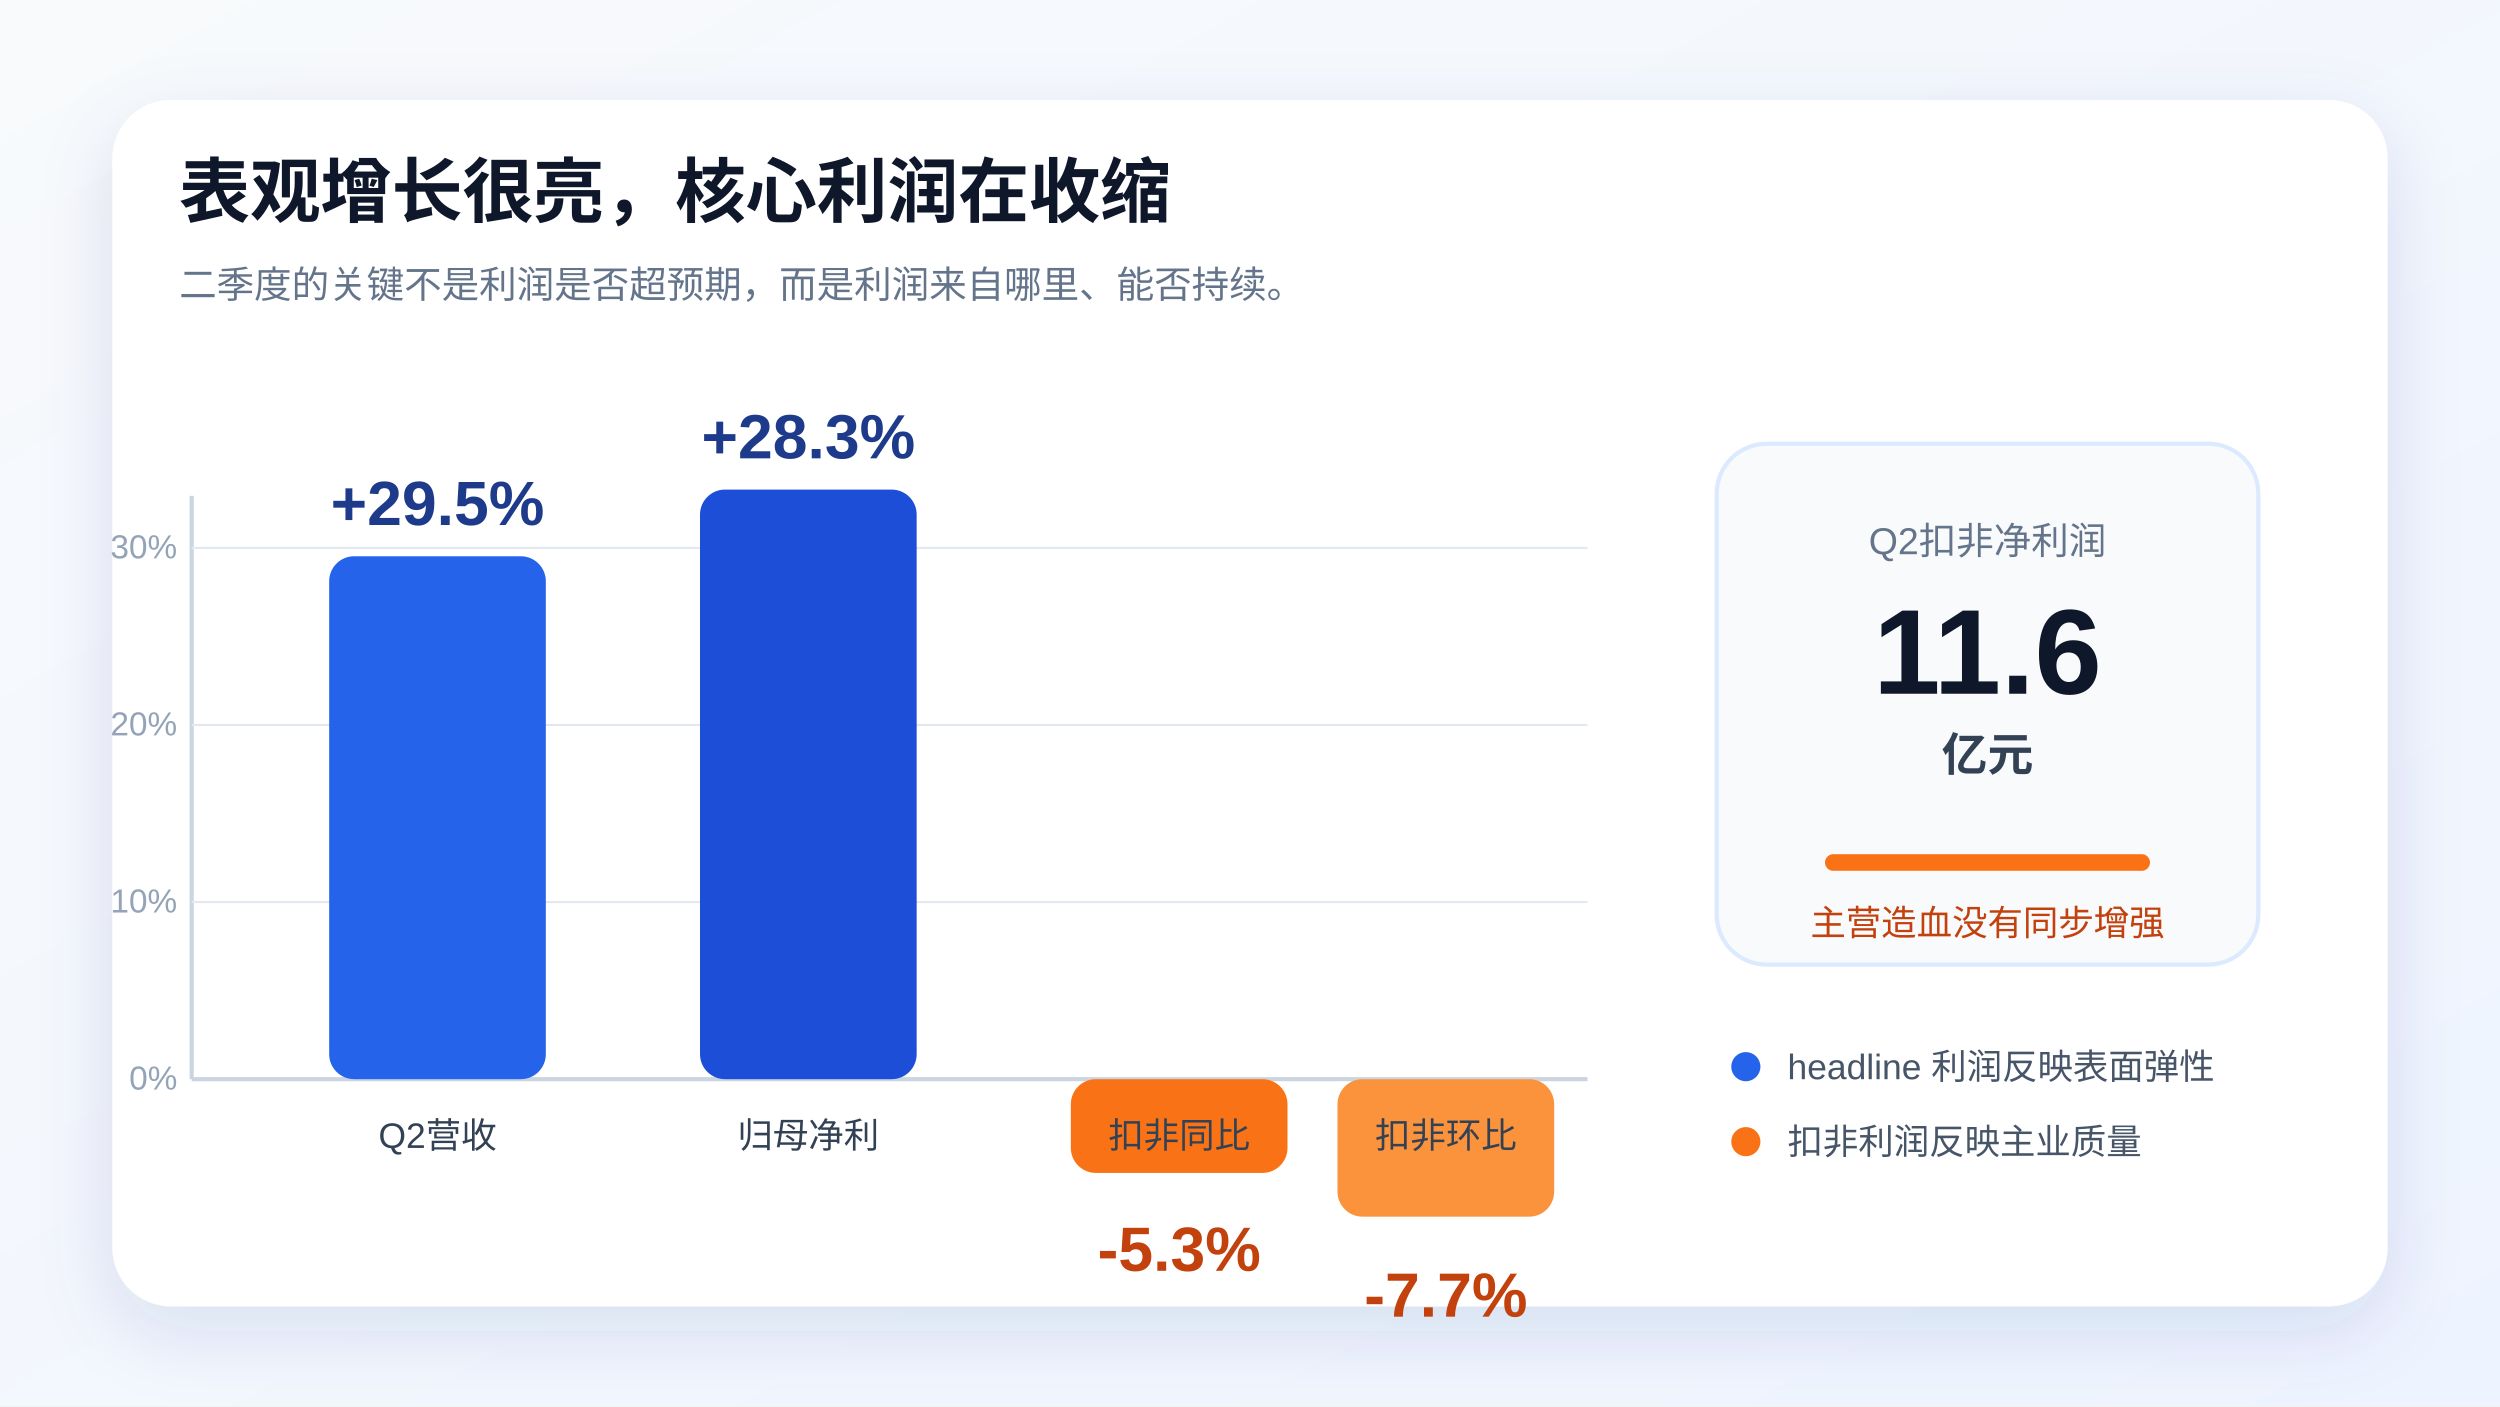
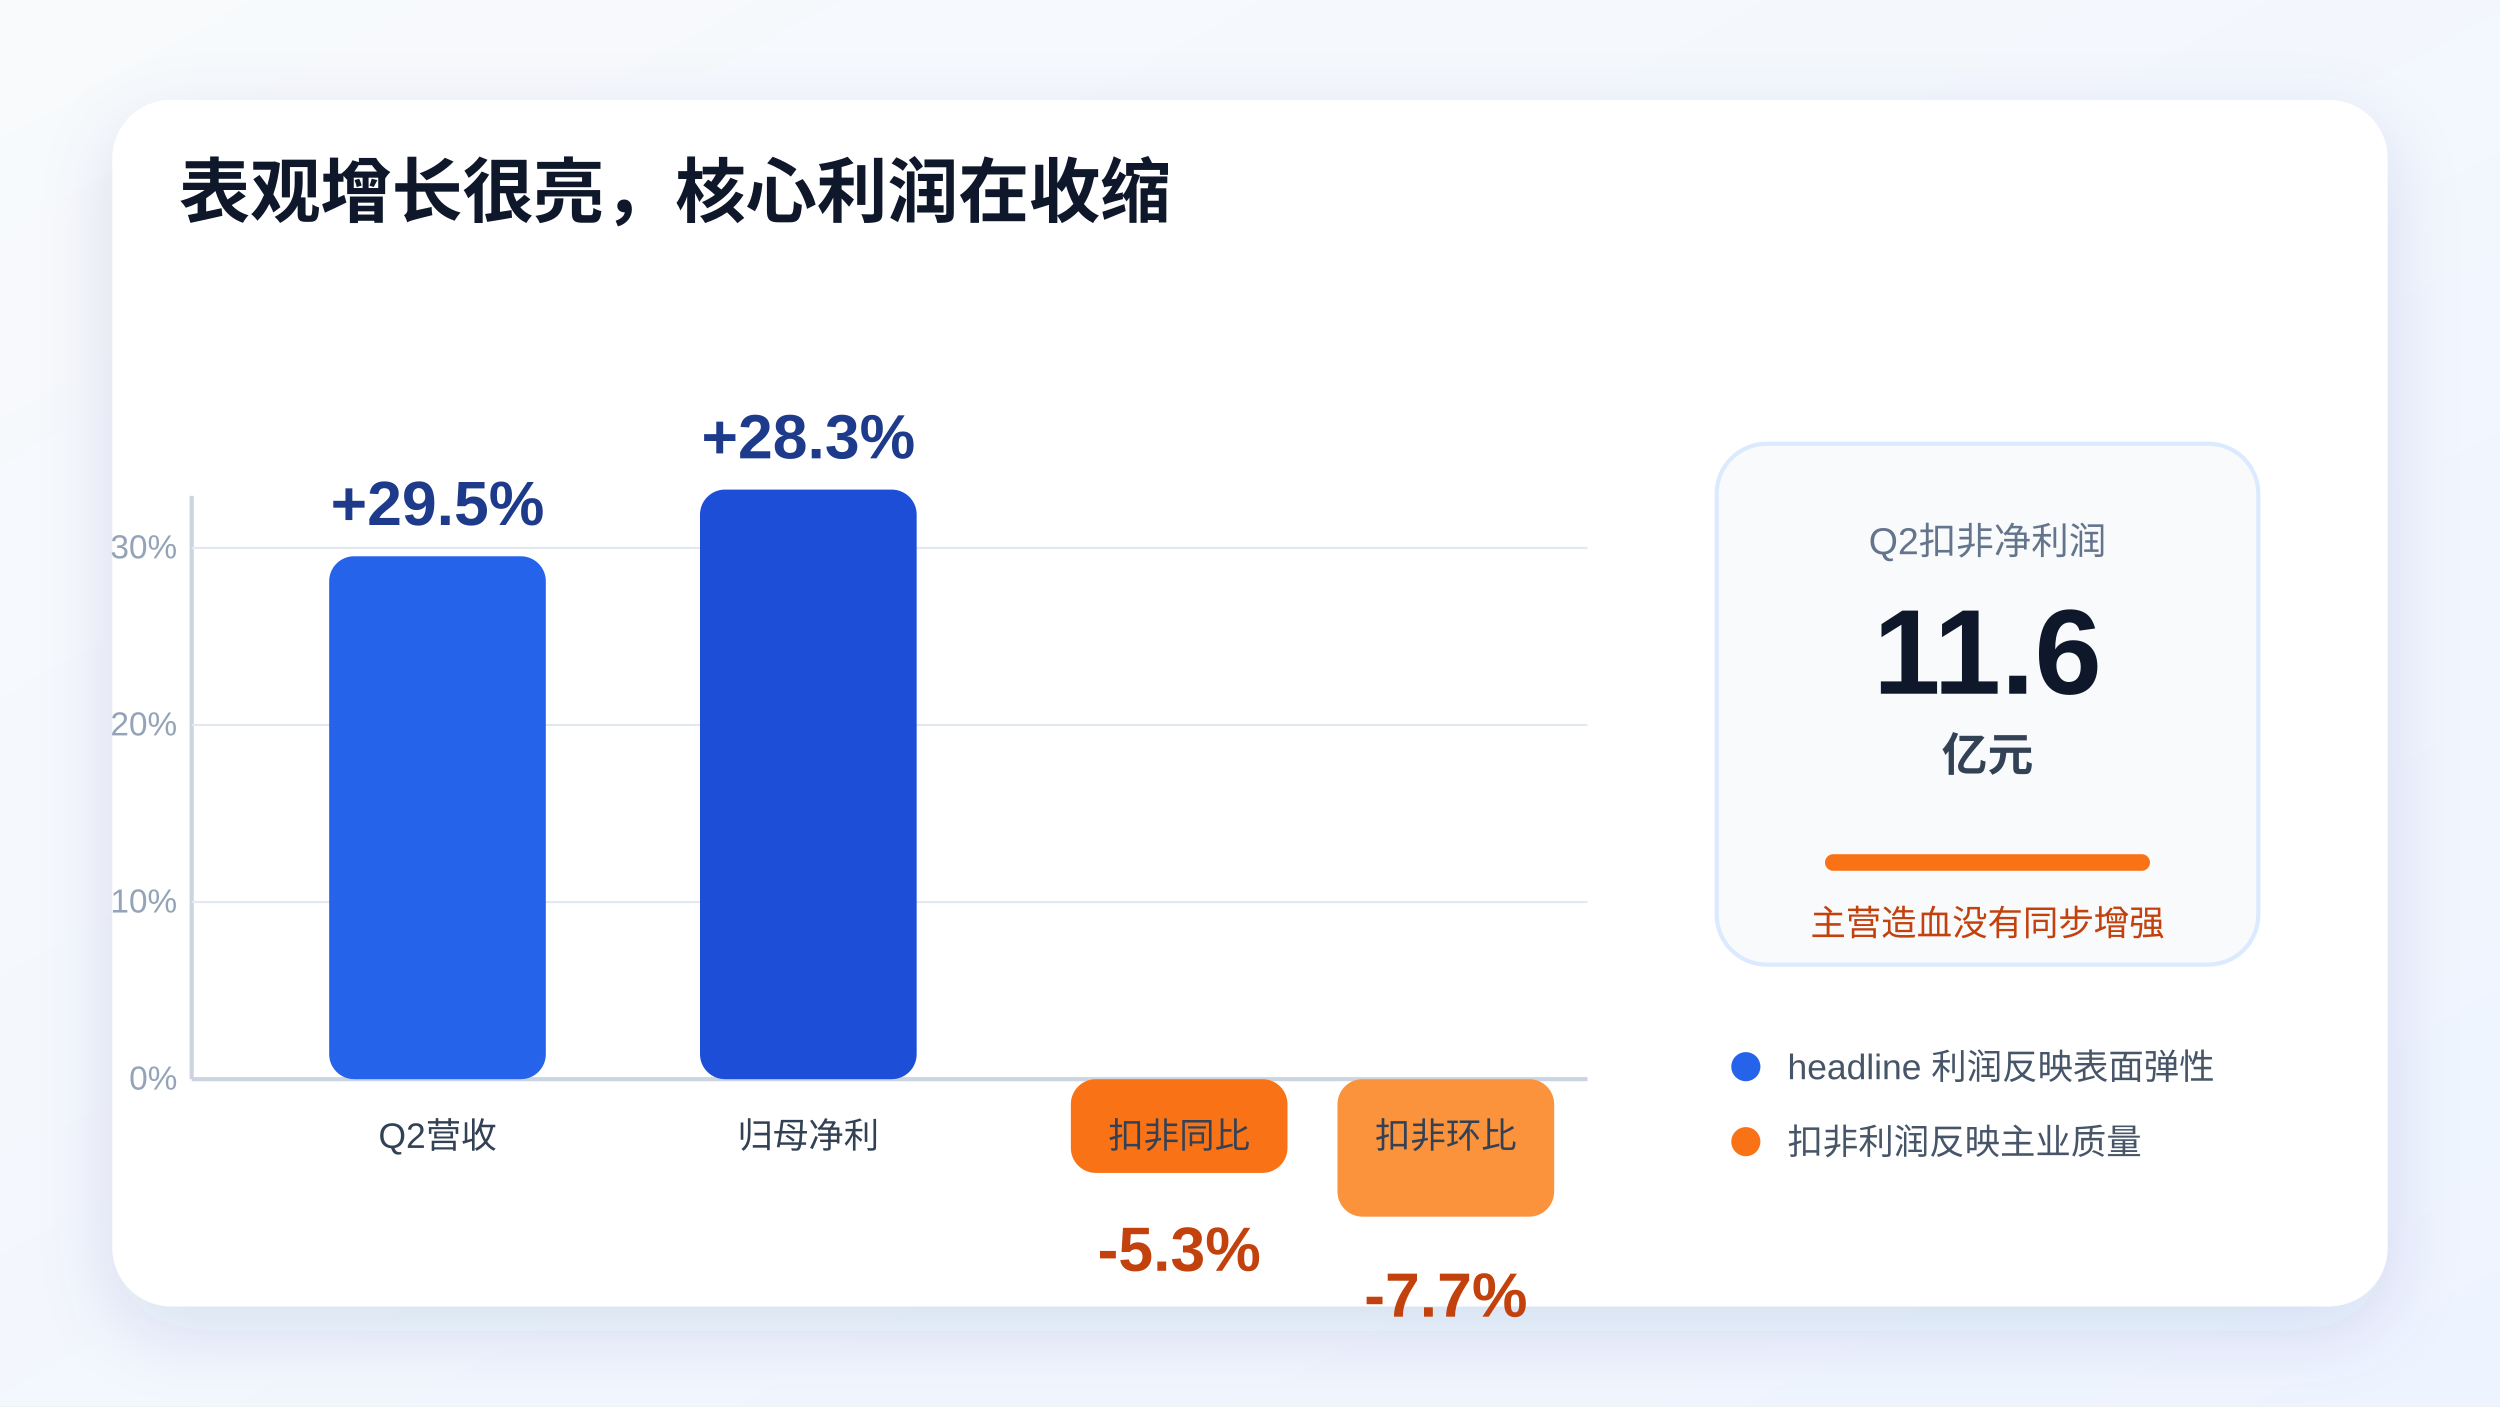
<svg xmlns="http://www.w3.org/2000/svg" width="1200" height="675" viewBox="0 0 1200 675" role="img" aria-labelledby="title desc">
  <defs>
    <linearGradient id="bg" x1="0" x2="1" y1="0" y2="1">
      <stop offset="0" stop-color="#f8fafc" />
      <stop offset="1" stop-color="#eef4ff" />
    </linearGradient>
    <filter id="shadow" x="-20%" y="-20%" width="140%" height="140%">
      <feDropShadow dx="0" dy="12" stdDeviation="18" flood-color="#1e3a8a" flood-opacity="0.12" />
    </filter>
  </defs>
  <rect width="1200" height="675" fill="url(#bg)" />
  <rect x="54" y="48" width="1092" height="579" rx="28" fill="#ffffff" filter="url(#shadow)" />
  <text x="86" y="104" font-family="PingFang SC, Microsoft YaHei, Arial, sans-serif" font-size="34" font-weight="700" fill="#0f172a">表观增长很亮，核心利润在收缩</text>
-   <text x="86" y="143" font-family="PingFang SC, Microsoft YaHei, Arial, sans-serif" font-size="18" fill="#64748b">二季度的关键不是利润是否超预期，而是利润来自哪里、能否持续。</text>
  <line x1="92" y1="518" x2="762" y2="518" stroke="#cbd5e1" stroke-width="2" />
  <line x1="92" y1="238" x2="92" y2="518" stroke="#cbd5e1" stroke-width="2" />
  <g font-family="PingFang SC, Microsoft YaHei, Arial, sans-serif" font-size="16" fill="#94a3b8">
    <text x="62" y="523">0%</text>
    <text x="53" y="438">10%</text>
    <text x="53" y="353">20%</text>
    <text x="53" y="268">30%</text>
  </g>
  <g stroke="#e2e8f0" stroke-width="1">
    <line x1="92" y1="433" x2="762" y2="433" />
    <line x1="92" y1="348" x2="762" y2="348" />
    <line x1="92" y1="263" x2="762" y2="263" />
  </g>
  <rect x="158" y="267" width="104" height="251" rx="12" fill="#2563eb" />
  <rect x="336" y="235" width="104" height="283" rx="12" fill="#1d4ed8" />
  <rect x="514" y="518" width="104" height="45" rx="12" fill="#f97316" />
  <rect x="642" y="518" width="104" height="66" rx="12" fill="#fb923c" />
  <g font-family="PingFang SC, Microsoft YaHei, Arial, sans-serif" text-anchor="middle">
    <text x="210" y="252" font-size="30" font-weight="700" fill="#1e3a8a">+29.5%</text>
    <text x="210" y="551" font-size="17" fill="#334155">Q2营收</text>
    <text x="388" y="220" font-size="30" font-weight="700" fill="#1e3a8a">+28.3%</text>
    <text x="388" y="551" font-size="17" fill="#334155">归母净利</text>
    <text x="566" y="610" font-size="30" font-weight="700" fill="#c2410c">-5.3%</text>
    <text x="566" y="551" font-size="17" fill="#334155">扣非同比</text>
    <text x="694" y="632" font-size="30" font-weight="700" fill="#c2410c">-7.7%</text>
    <text x="694" y="551" font-size="17" fill="#334155">扣非环比</text>
  </g>
  <rect x="824" y="213" width="260" height="250" rx="24" fill="#f8fafc" stroke="#dbeafe" stroke-width="2" />
  <text x="954" y="266" text-anchor="middle" font-family="PingFang SC, Microsoft YaHei, Arial, sans-serif" font-size="18" fill="#64748b">Q2扣非净利润</text>
  <text x="954" y="333" text-anchor="middle" font-family="PingFang SC, Microsoft YaHei, Arial, sans-serif" font-size="58" font-weight="800" fill="#0f172a">11.6</text>
  <text x="954" y="370" text-anchor="middle" font-family="PingFang SC, Microsoft YaHei, Arial, sans-serif" font-size="22" font-weight="700" fill="#334155">亿元</text>
  <path d="M880 414 L1028 414" stroke="#f97316" stroke-width="8" stroke-linecap="round" />
  <text x="954" y="449" text-anchor="middle" font-family="PingFang SC, Microsoft YaHei, Arial, sans-serif" font-size="17" fill="#c2410c">主营造血没有同步增强</text>
  <g font-family="PingFang SC, Microsoft YaHei, Arial, sans-serif" font-size="17" fill="#475569">
    <circle cx="838" cy="512" r="7" fill="#2563eb" />
    <text x="858" y="518">headline 利润反映表面弹性</text>
    <circle cx="838" cy="548" r="7" fill="#f97316" />
    <text x="858" y="554">扣非利润反映主业质量</text>
  </g>
</svg>
